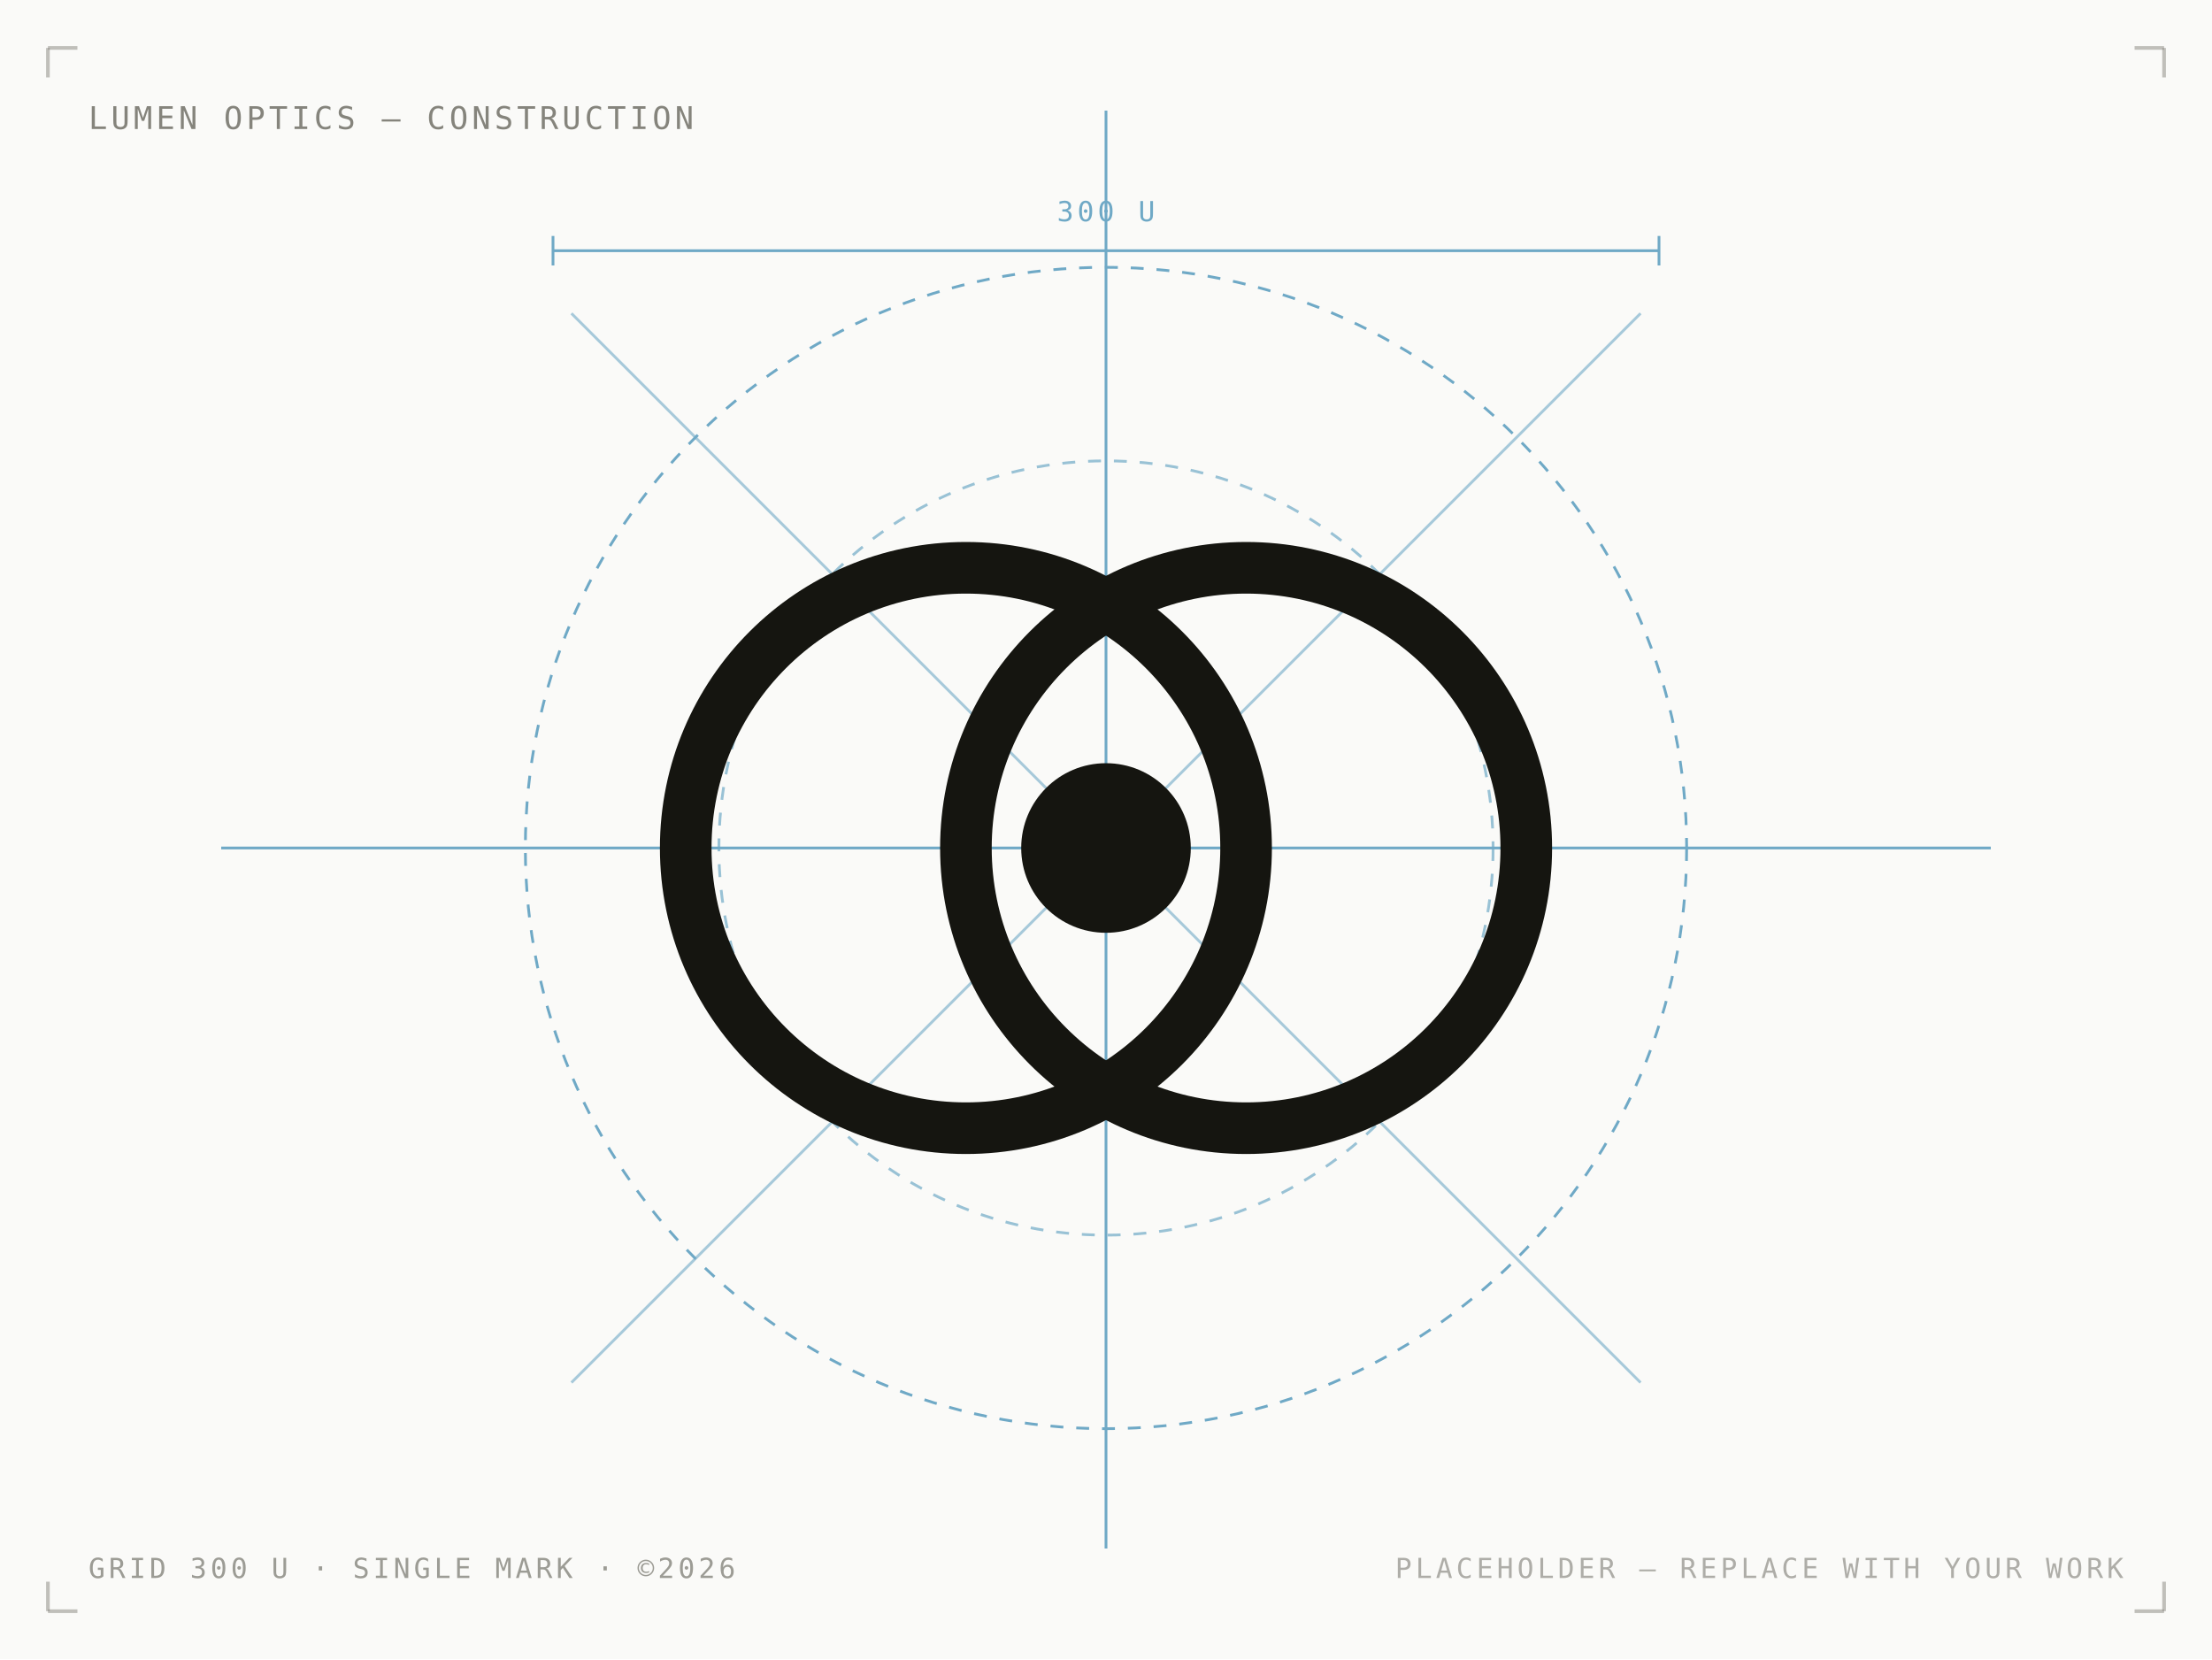
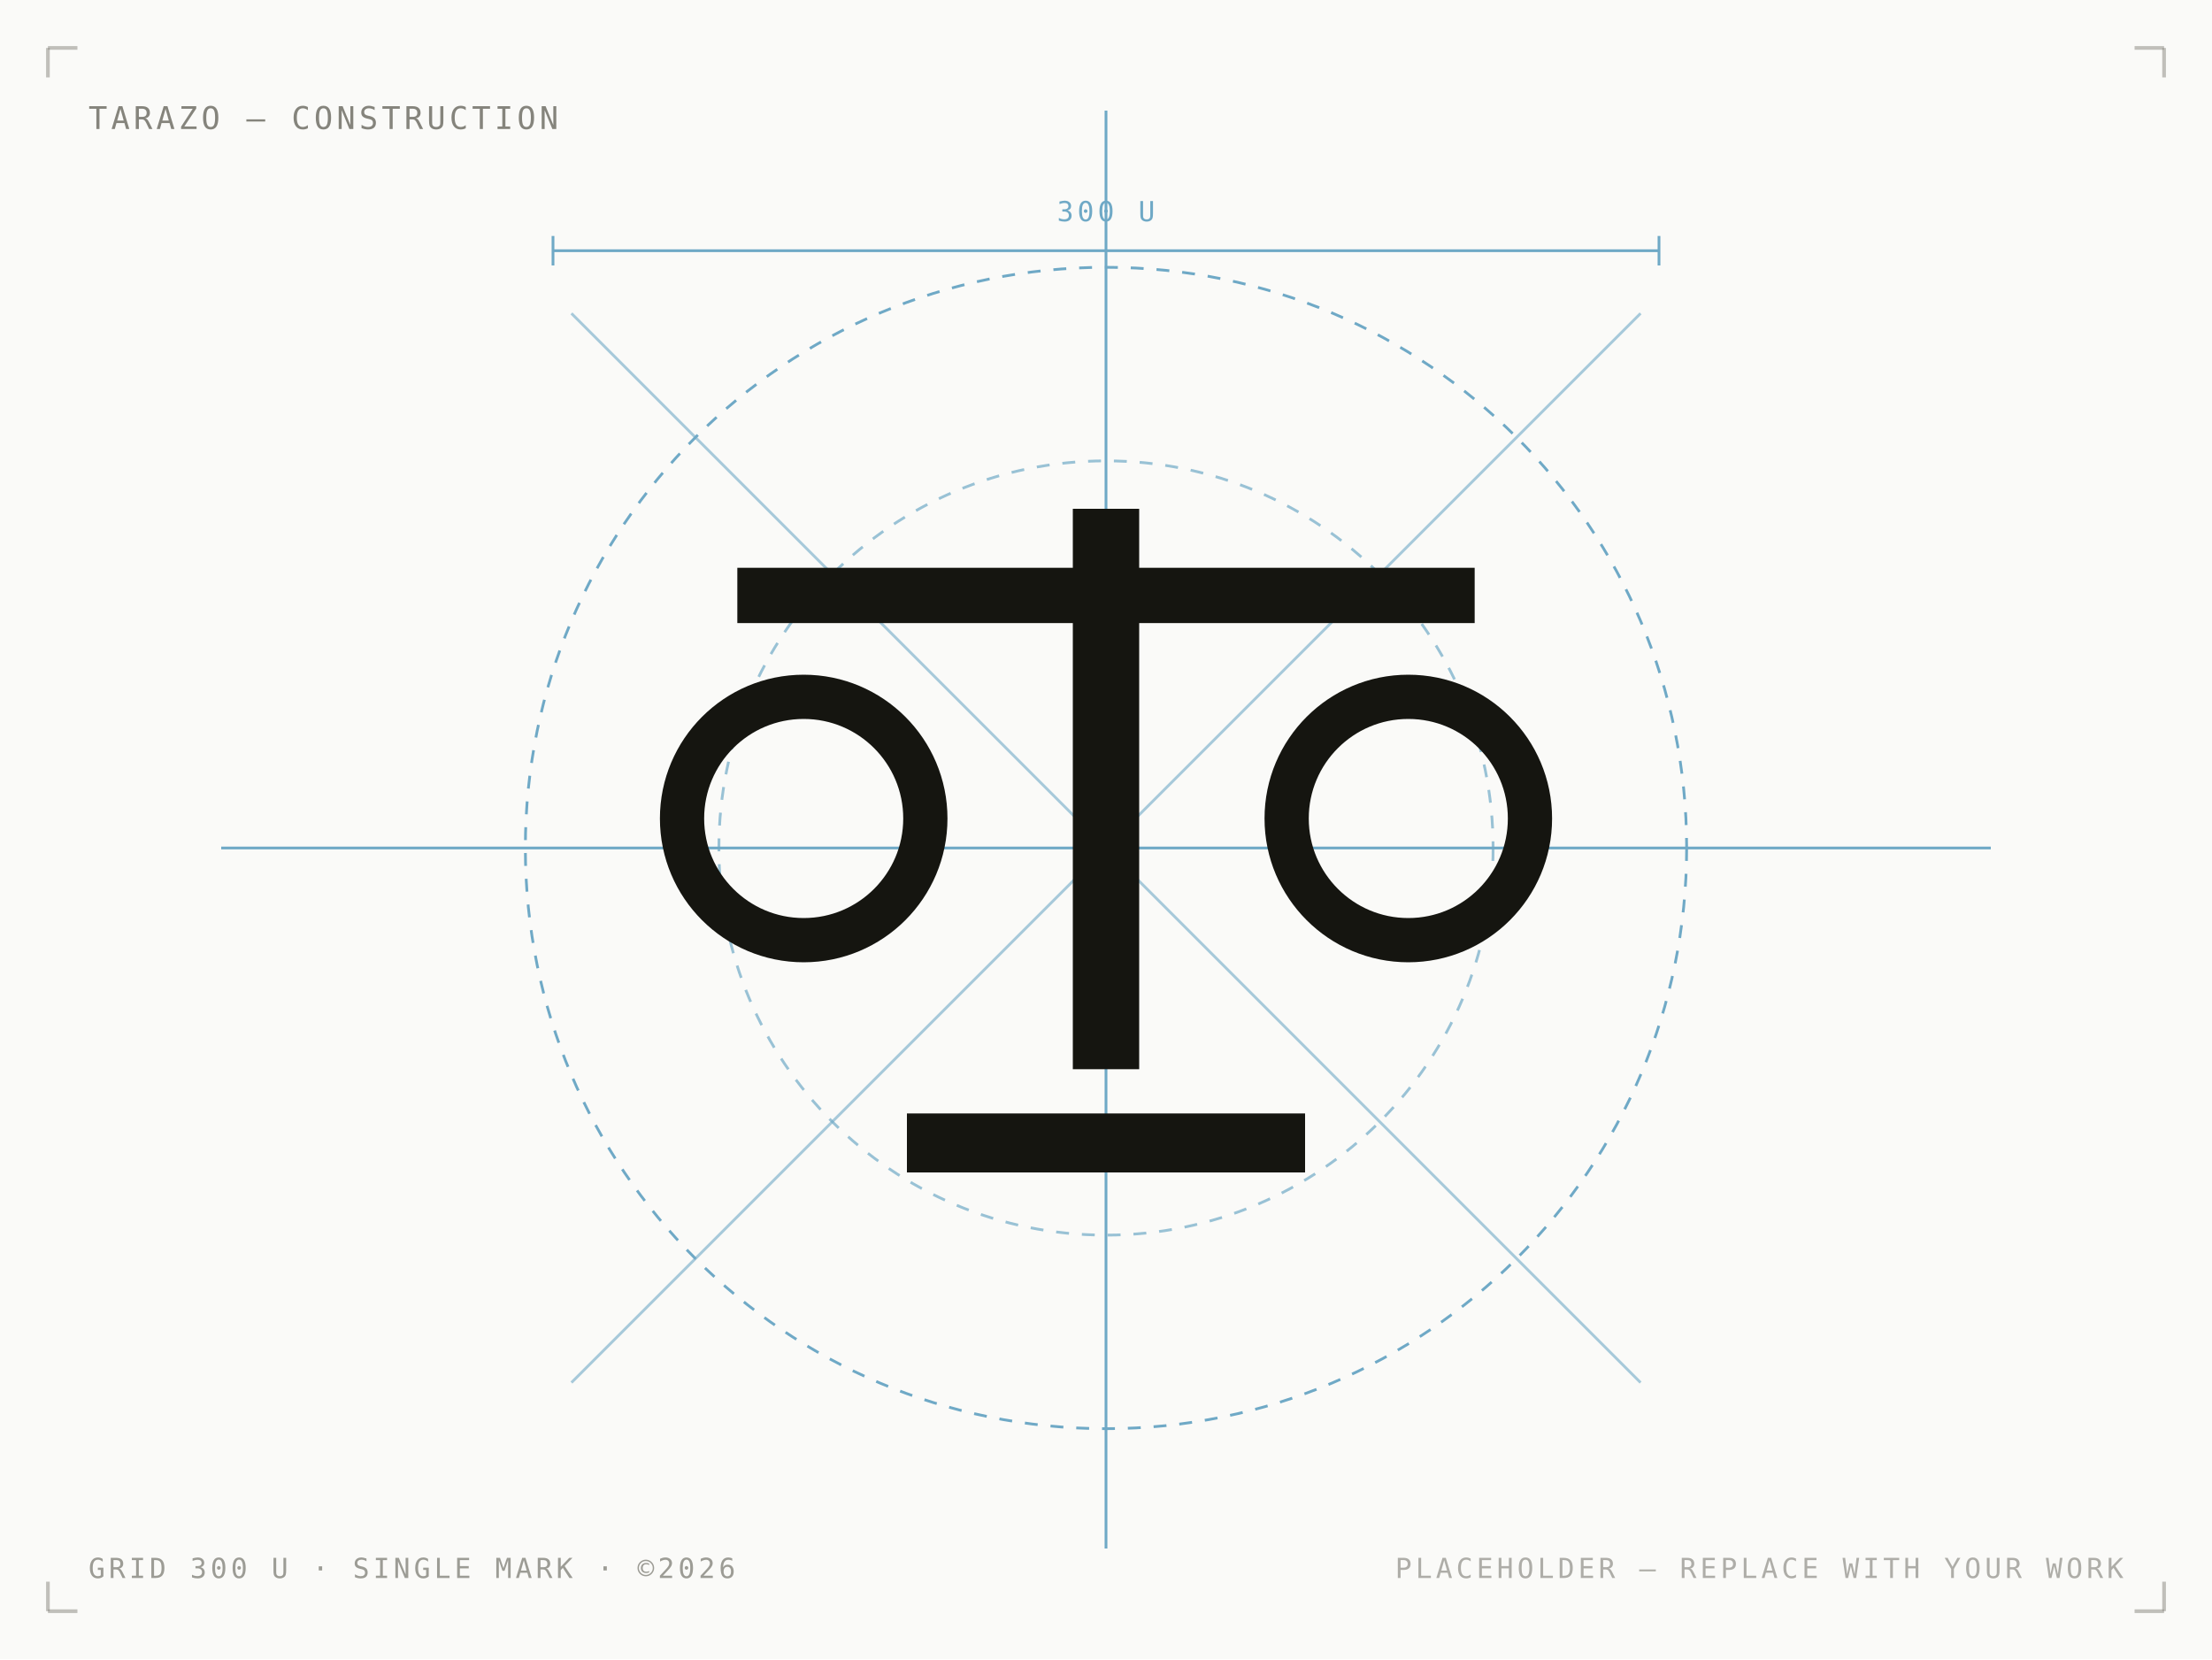
<svg xmlns="http://www.w3.org/2000/svg" viewBox="0 0 1200 900" width="1200" height="900" role="img">
  <rect width="1200" height="900" fill="#fafaf8" />
  <g>
    <line x1="26" y1="42" x2="26" y2="26" stroke="#85847c" stroke-width="2" opacity="0.5" />
    <line x1="26" y1="26" x2="42" y2="26" stroke="#85847c" stroke-width="2" opacity="0.5" />
    <line x1="1158" y1="26" x2="1174" y2="26" stroke="#85847c" stroke-width="2" opacity="0.5" />
    <line x1="1174" y1="26" x2="1174" y2="42" stroke="#85847c" stroke-width="2" opacity="0.5" />
    <line x1="1174" y1="858" x2="1174" y2="874" stroke="#85847c" stroke-width="2" opacity="0.5" />
    <line x1="1174" y1="874" x2="1158" y2="874" stroke="#85847c" stroke-width="2" opacity="0.5" />
    <line x1="42" y1="874" x2="26" y2="874" stroke="#85847c" stroke-width="2" opacity="0.5" />
    <line x1="26" y1="874" x2="26" y2="858" stroke="#85847c" stroke-width="2" opacity="0.5" />
  </g>
  <g stroke="#6fa9c6" stroke-width="1.5">
    <circle cx="600" cy="460" r="315" fill="none" stroke-dasharray="7 7" />
    <circle cx="600" cy="460" r="210" fill="none" stroke-dasharray="7 7" opacity="0.7" />
    <line x1="600" y1="60" x2="600" y2="840" />
    <line x1="120" y1="460" x2="1080" y2="460" />
    <line x1="310" y1="170" x2="890" y2="750" opacity="0.6" />
    <line x1="890" y1="170" x2="310" y2="750" opacity="0.6" />
  </g>
  <g transform="translate(300,160) scale(2)">
-     <circle cx="112" cy="150" r="76" fill="none" stroke="#151510" stroke-width="14" />
-     <circle cx="188" cy="150" r="76" fill="none" stroke="#151510" stroke-width="14" />
-     <circle cx="150" cy="150" r="23" fill="#151510" />
+     <rect x="141" y="58" width="18" height="152" fill="#151510" />
+     <rect x="50" y="74" width="200" height="15" fill="#151510" />
+     <circle cx="68" cy="142" r="33" fill="none" stroke="#151510" stroke-width="12" />
+     <circle cx="232" cy="142" r="33" fill="none" stroke="#151510" stroke-width="12" />
+     <rect x="96" y="222" width="108" height="16" fill="#151510" />
  </g>
  <g stroke="#6fa9c6" stroke-width="1.5">
    <line x1="300" y1="136" x2="900" y2="136" />
    <line x1="300" y1="128" x2="300" y2="144" />
    <line x1="900" y1="128" x2="900" y2="144" />
  </g>
  <text x="600" y="120" text-anchor="middle" font-family="ui-monospace, 'SF Mono', Menlo, monospace" font-size="15" letter-spacing="2" fill="#6fa9c6" opacity="1">300 U</text>
-   <text x="48" y="70" font-family="ui-monospace, 'SF Mono', Menlo, monospace" font-size="17" letter-spacing="2" fill="#85847c" opacity="1">LUMEN OPTICS — CONSTRUCTION</text>
+   <text x="48" y="70" font-family="ui-monospace, 'SF Mono', Menlo, monospace" font-size="17" letter-spacing="2" fill="#85847c" opacity="1">TARAZO — CONSTRUCTION</text>
  <text x="48" y="856" font-family="ui-monospace, 'SF Mono', Menlo, monospace" font-size="15" letter-spacing="2" fill="#85847c" opacity="0.8">GRID 300 U · SINGLE MARK · ©2026</text>
  <text x="1152" y="856" text-anchor="end" font-family="ui-monospace, 'SF Mono', Menlo, monospace" font-size="15" letter-spacing="2" fill="#85847c" opacity="0.65">PLACEHOLDER — REPLACE WITH YOUR WORK</text>
</svg>
